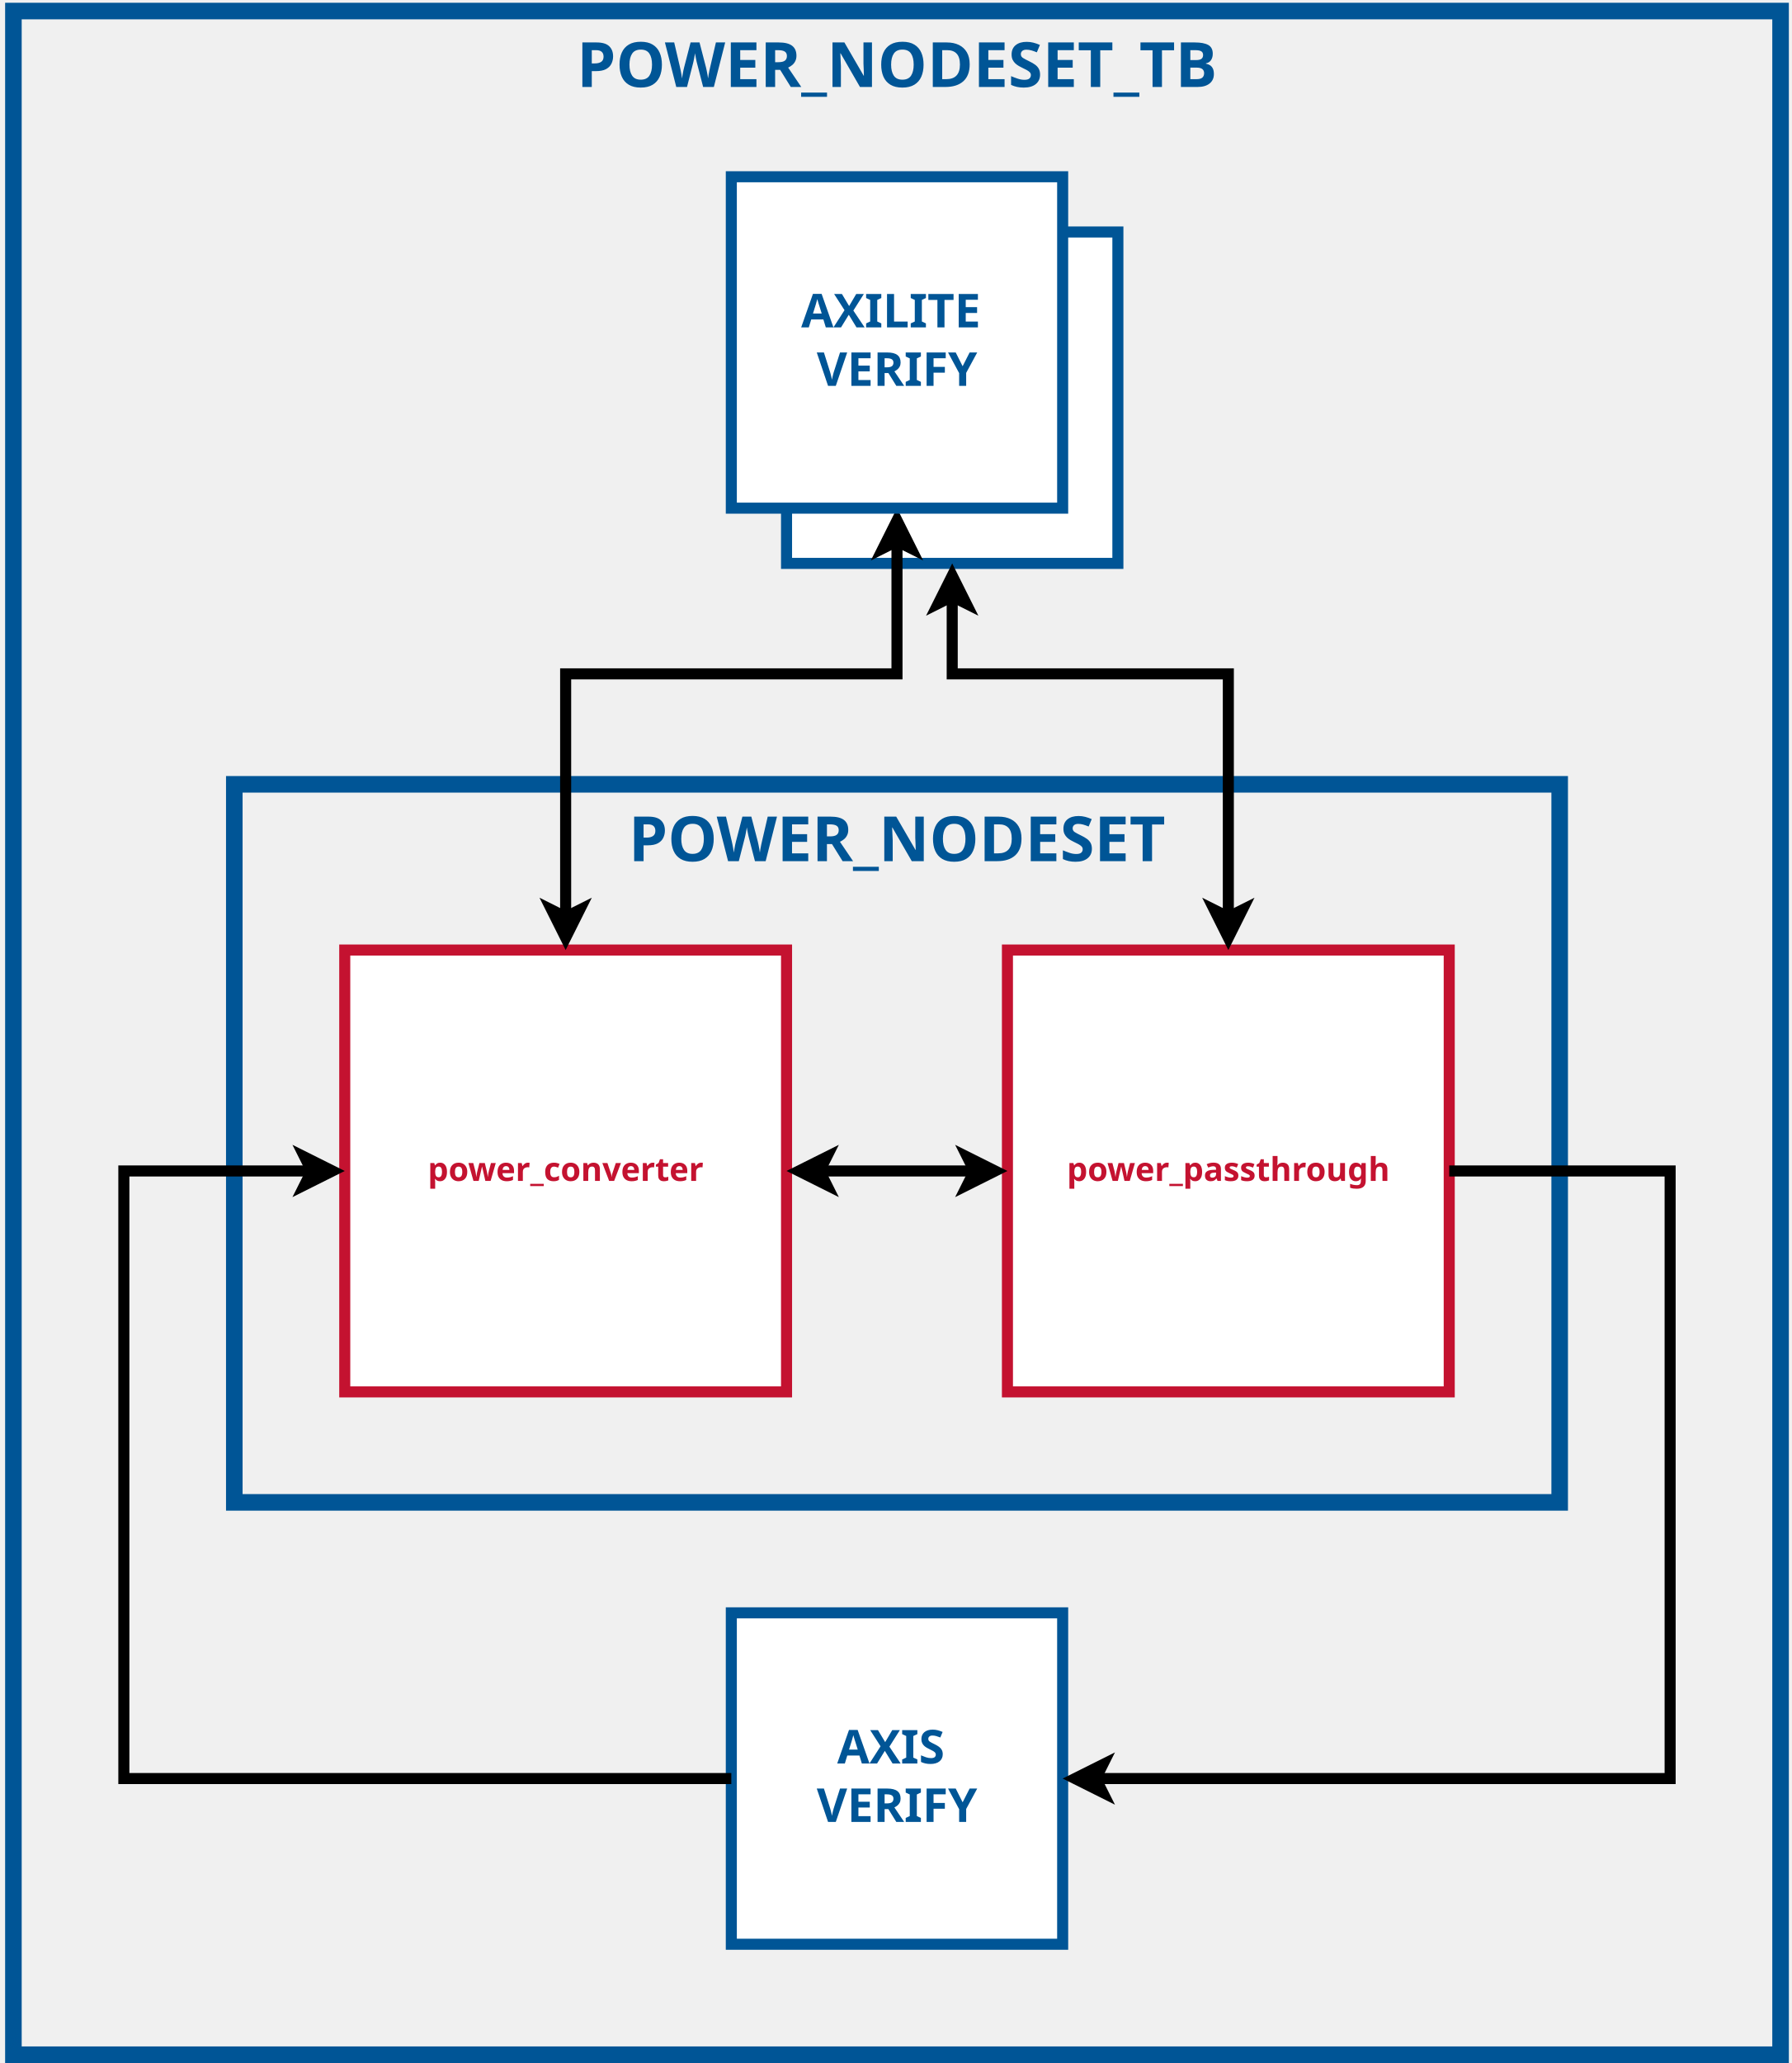
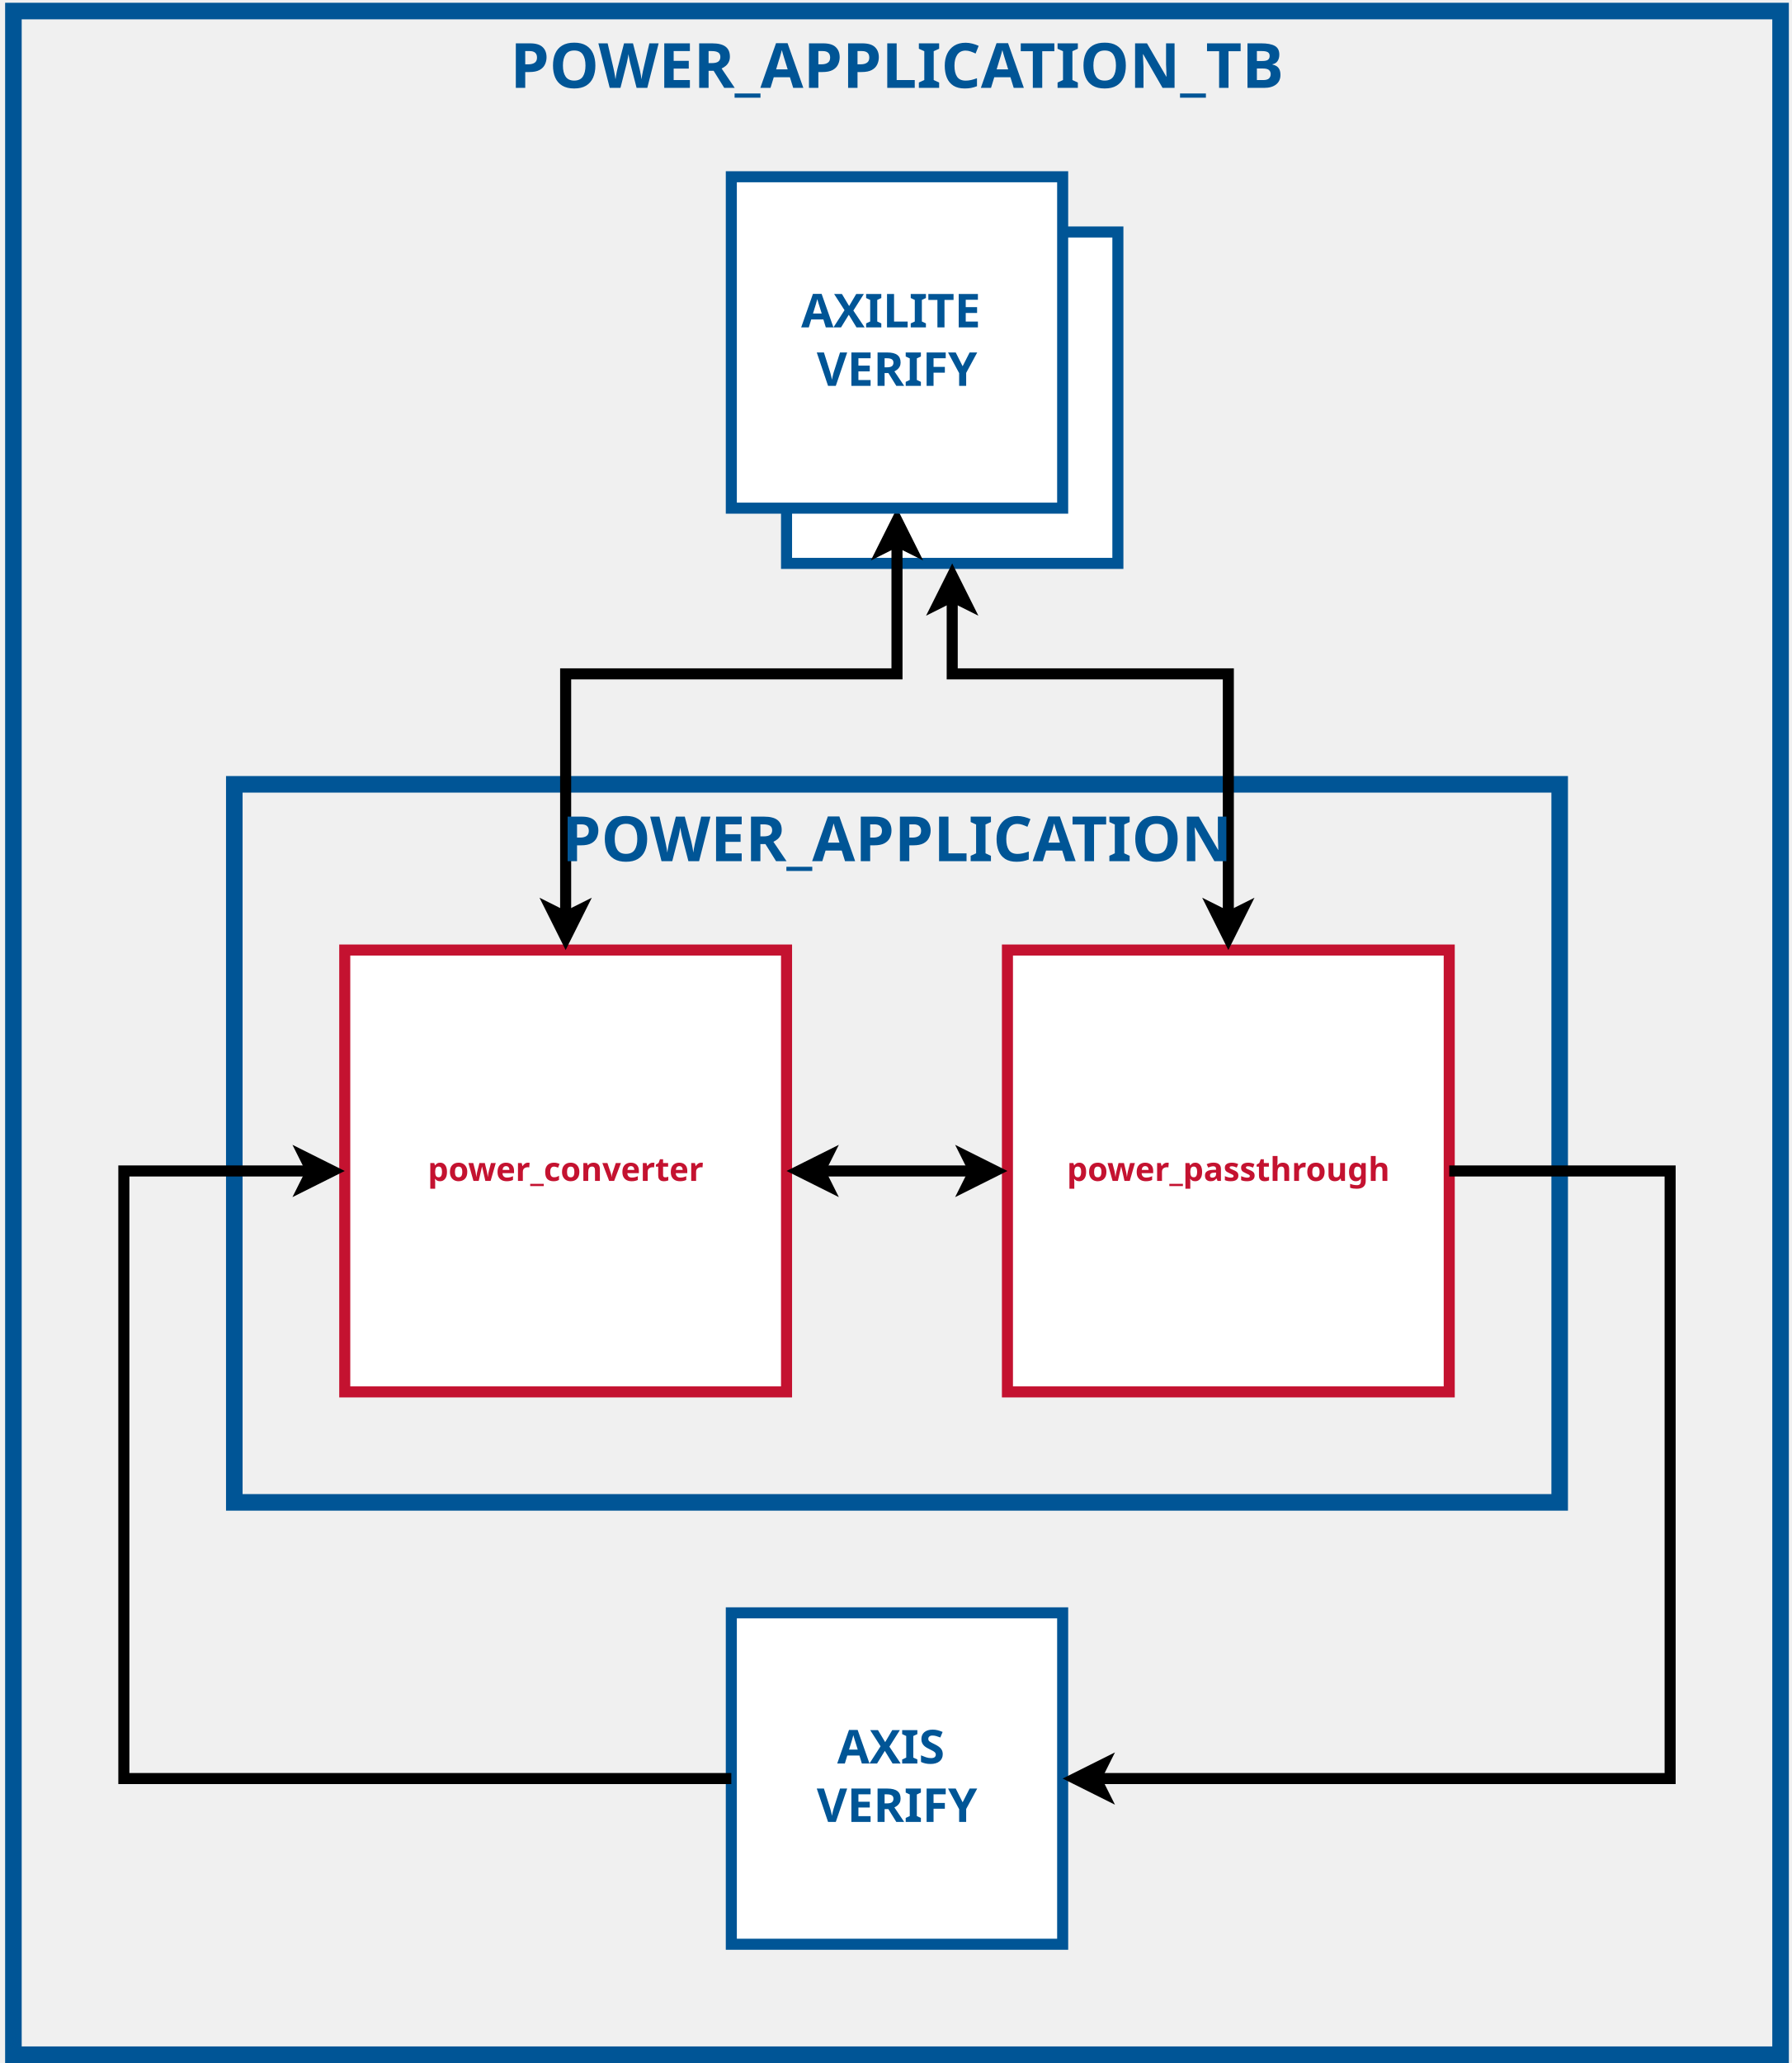
<svg xmlns="http://www.w3.org/2000/svg" width="33cm" height="38cm" viewBox="-524 -1404 647 747">
  <g id="Background">
    <rect style="fill: none; stroke-opacity: 1; stroke-width: 6; stroke: #005596" x="-520" y="-1400" width="640" height="740" rx="0" ry="0" />
    <rect style="fill: none; stroke-opacity: 1; stroke-width: 6; stroke: #005596" x="-440" y="-1120" width="480" height="260" rx="0" ry="0" />
    <g>
      <rect style="fill: #ffffff; fill-opacity: 1; stroke-opacity: 1; stroke-width: 4; stroke: #c41230" x="-160" y="-1060" width="160" height="160" rx="0" ry="0" />
      <text font-size="11.853" style="fill: #c41230; fill-opacity: 1; stroke: none;text-anchor:middle;font-family:sans-serif;font-style:normal;font-weight:700" x="-80" y="-976.406">
        <tspan x="-80" y="-976.406">power_passthrough</tspan>
      </text>
    </g>
    <text font-size="22.578" style="fill: #005596; fill-opacity: 1; stroke: none;text-anchor:middle;font-family:sans-serif;font-style:normal;font-weight:700" x="-340" y="-1232.18">
      <tspan x="-340" y="-1232.18" />
    </text>
    <g>
      <rect style="fill: #ffffff; fill-opacity: 1; stroke-opacity: 1; stroke-width: 4; stroke: #c41230" x="-400" y="-1060" width="160" height="160" rx="0" ry="0" />
      <text font-size="11.853" style="fill: #c41230; fill-opacity: 1; stroke: none;text-anchor:middle;font-family:sans-serif;font-style:normal;font-weight:700" x="-320" y="-976.406">
        <tspan x="-320" y="-976.406">power_converter</tspan>
      </text>
    </g>
    <g>
      <rect style="fill: #ffffff; fill-opacity: 1; stroke-opacity: 1; stroke-width: 4; stroke: #005596" x="-260" y="-820" width="120" height="120" rx="0" ry="0" />
      <text font-size="16.933" style="fill: #005596; fill-opacity: 1; stroke: none;text-anchor:middle;font-family:sans-serif;font-style:normal;font-weight:700" x="-200" y="-765.449">
        <tspan x="-200" y="-765.449">AXIS</tspan>
        <tspan x="-200" y="-744.282">VERIFY</tspan>
      </text>
    </g>
    <g>
      <rect style="fill: #ffffff; fill-opacity: 1; stroke-opacity: 1; stroke-width: 4; stroke: #005596" x="-240" y="-1320" width="120" height="120" rx="0" ry="0" />
      <text font-size="16.933" style="fill: #005596; fill-opacity: 1; stroke: none;text-anchor:middle;font-family:sans-serif;font-style:normal;font-weight:700" x="-180" y="-1265.45">
        <tspan x="-180" y="-1265.45">AXILITE</tspan>
        <tspan x="-180" y="-1244.28">VERIFY</tspan>
      </text>
    </g>
-     <text font-size="22.578" style="fill: #005596; fill-opacity: 1; stroke: none;text-anchor:middle;font-family:sans-serif;font-style:normal;font-weight:700" x="-200" y="-1372.51">
-       <tspan x="-200" y="-1372.51">POWER_NODESET_TB</tspan>
+     <text font-size="22.578" style="fill: #005596; fill-opacity: 1; stroke: none;text-anchor:middle;font-family:sans-serif;font-style:normal;font-weight:700" x="-200" y="-1372.18">
+       <tspan x="-200" y="-1372.18">POWER_APPLICATION_TB</tspan>
    </text>
    <g>
      <polyline style="fill: none; stroke-opacity: 1; stroke-width: 4; stroke: #000000" points="-200,-1208.03 -200,-1160 -320,-1160 -320,-1100 -320,-1071.97 " />
      <polygon style="fill: #000000; fill-opacity: 1; stroke-opacity: 1; stroke-width: 4; stroke: #000000" fill-rule="evenodd" points="-200,-1215.53 -195,-1205.53 -200,-1208.03 -205,-1205.53 " />
      <polygon style="fill: #000000; fill-opacity: 1; stroke-opacity: 1; stroke-width: 4; stroke: #000000" fill-rule="evenodd" points="-320,-1064.47 -325,-1074.47 -320,-1071.97 -315,-1074.47 " />
    </g>
    <g>
      <line style="fill: none; stroke-opacity: 1; stroke-width: 4; stroke: #000000" x1="-228.028" y1="-980" x2="-171.972" y2="-980" />
      <polygon style="fill: #000000; fill-opacity: 1; stroke-opacity: 1; stroke-width: 4; stroke: #000000" fill-rule="evenodd" points="-235.528,-980 -225.528,-985 -228.028,-980 -225.528,-975 " />
      <polygon style="fill: #000000; fill-opacity: 1; stroke-opacity: 1; stroke-width: 4; stroke: #000000" fill-rule="evenodd" points="-164.472,-980 -174.472,-975 -171.972,-980 -174.472,-985 " />
    </g>
    <g>
      <polyline style="fill: none; stroke-opacity: 1; stroke-width: 4; stroke: #000000" points="-80,-1071.97 -80,-1120 -80,-1160 -180,-1160 -180,-1188.03 " />
      <polygon style="fill: #000000; fill-opacity: 1; stroke-opacity: 1; stroke-width: 4; stroke: #000000" fill-rule="evenodd" points="-80,-1064.47 -85,-1074.47 -80,-1071.97 -75,-1074.47 " />
      <polygon style="fill: #000000; fill-opacity: 1; stroke-opacity: 1; stroke-width: 4; stroke: #000000" fill-rule="evenodd" points="-180,-1195.53 -175,-1185.53 -180,-1188.03 -185,-1185.53 " />
    </g>
    <g>
      <polyline style="fill: none; stroke-opacity: 1; stroke-width: 4; stroke: #000000" points="-411.972,-980 -480,-980 -480,-760 -260,-760 " />
      <polygon style="fill: #000000; fill-opacity: 1; stroke-opacity: 1; stroke-width: 4; stroke: #000000" fill-rule="evenodd" points="-404.472,-980 -414.472,-975 -411.972,-980 -414.472,-985 " />
    </g>
    <g>
      <polyline style="fill: none; stroke-opacity: 1; stroke-width: 4; stroke: #000000" points="-128.028,-760 80,-760 80,-980 0,-980 " />
      <polygon style="fill: #000000; fill-opacity: 1; stroke-opacity: 1; stroke-width: 4; stroke: #000000" fill-rule="evenodd" points="-135.528,-760 -125.528,-765 -128.028,-760 -125.528,-755 " />
    </g>
    <g>
      <rect style="fill: #ffffff; fill-opacity: 1; stroke-opacity: 1; stroke-width: 4; stroke: #005596" x="-260" y="-1340" width="120" height="120" rx="0" ry="0" />
      <text font-size="16.933" style="fill: #005596; fill-opacity: 1; stroke: none;text-anchor:middle;font-family:sans-serif;font-style:normal;font-weight:700" x="-200" y="-1285.45">
        <tspan x="-200" y="-1285.45">AXILITE</tspan>
        <tspan x="-200" y="-1264.28">VERIFY</tspan>
      </text>
    </g>
    <text font-size="22.578" style="fill: #005596; fill-opacity: 1; stroke: none;text-anchor:middle;font-family:sans-serif;font-style:normal;font-weight:700" x="-200" y="-1092.18">
-       <tspan x="-200" y="-1092.18">POWER_NODESET</tspan>
+       <tspan x="-200" y="-1092.18">POWER_APPLICATION</tspan>
    </text>
  </g>
</svg>
